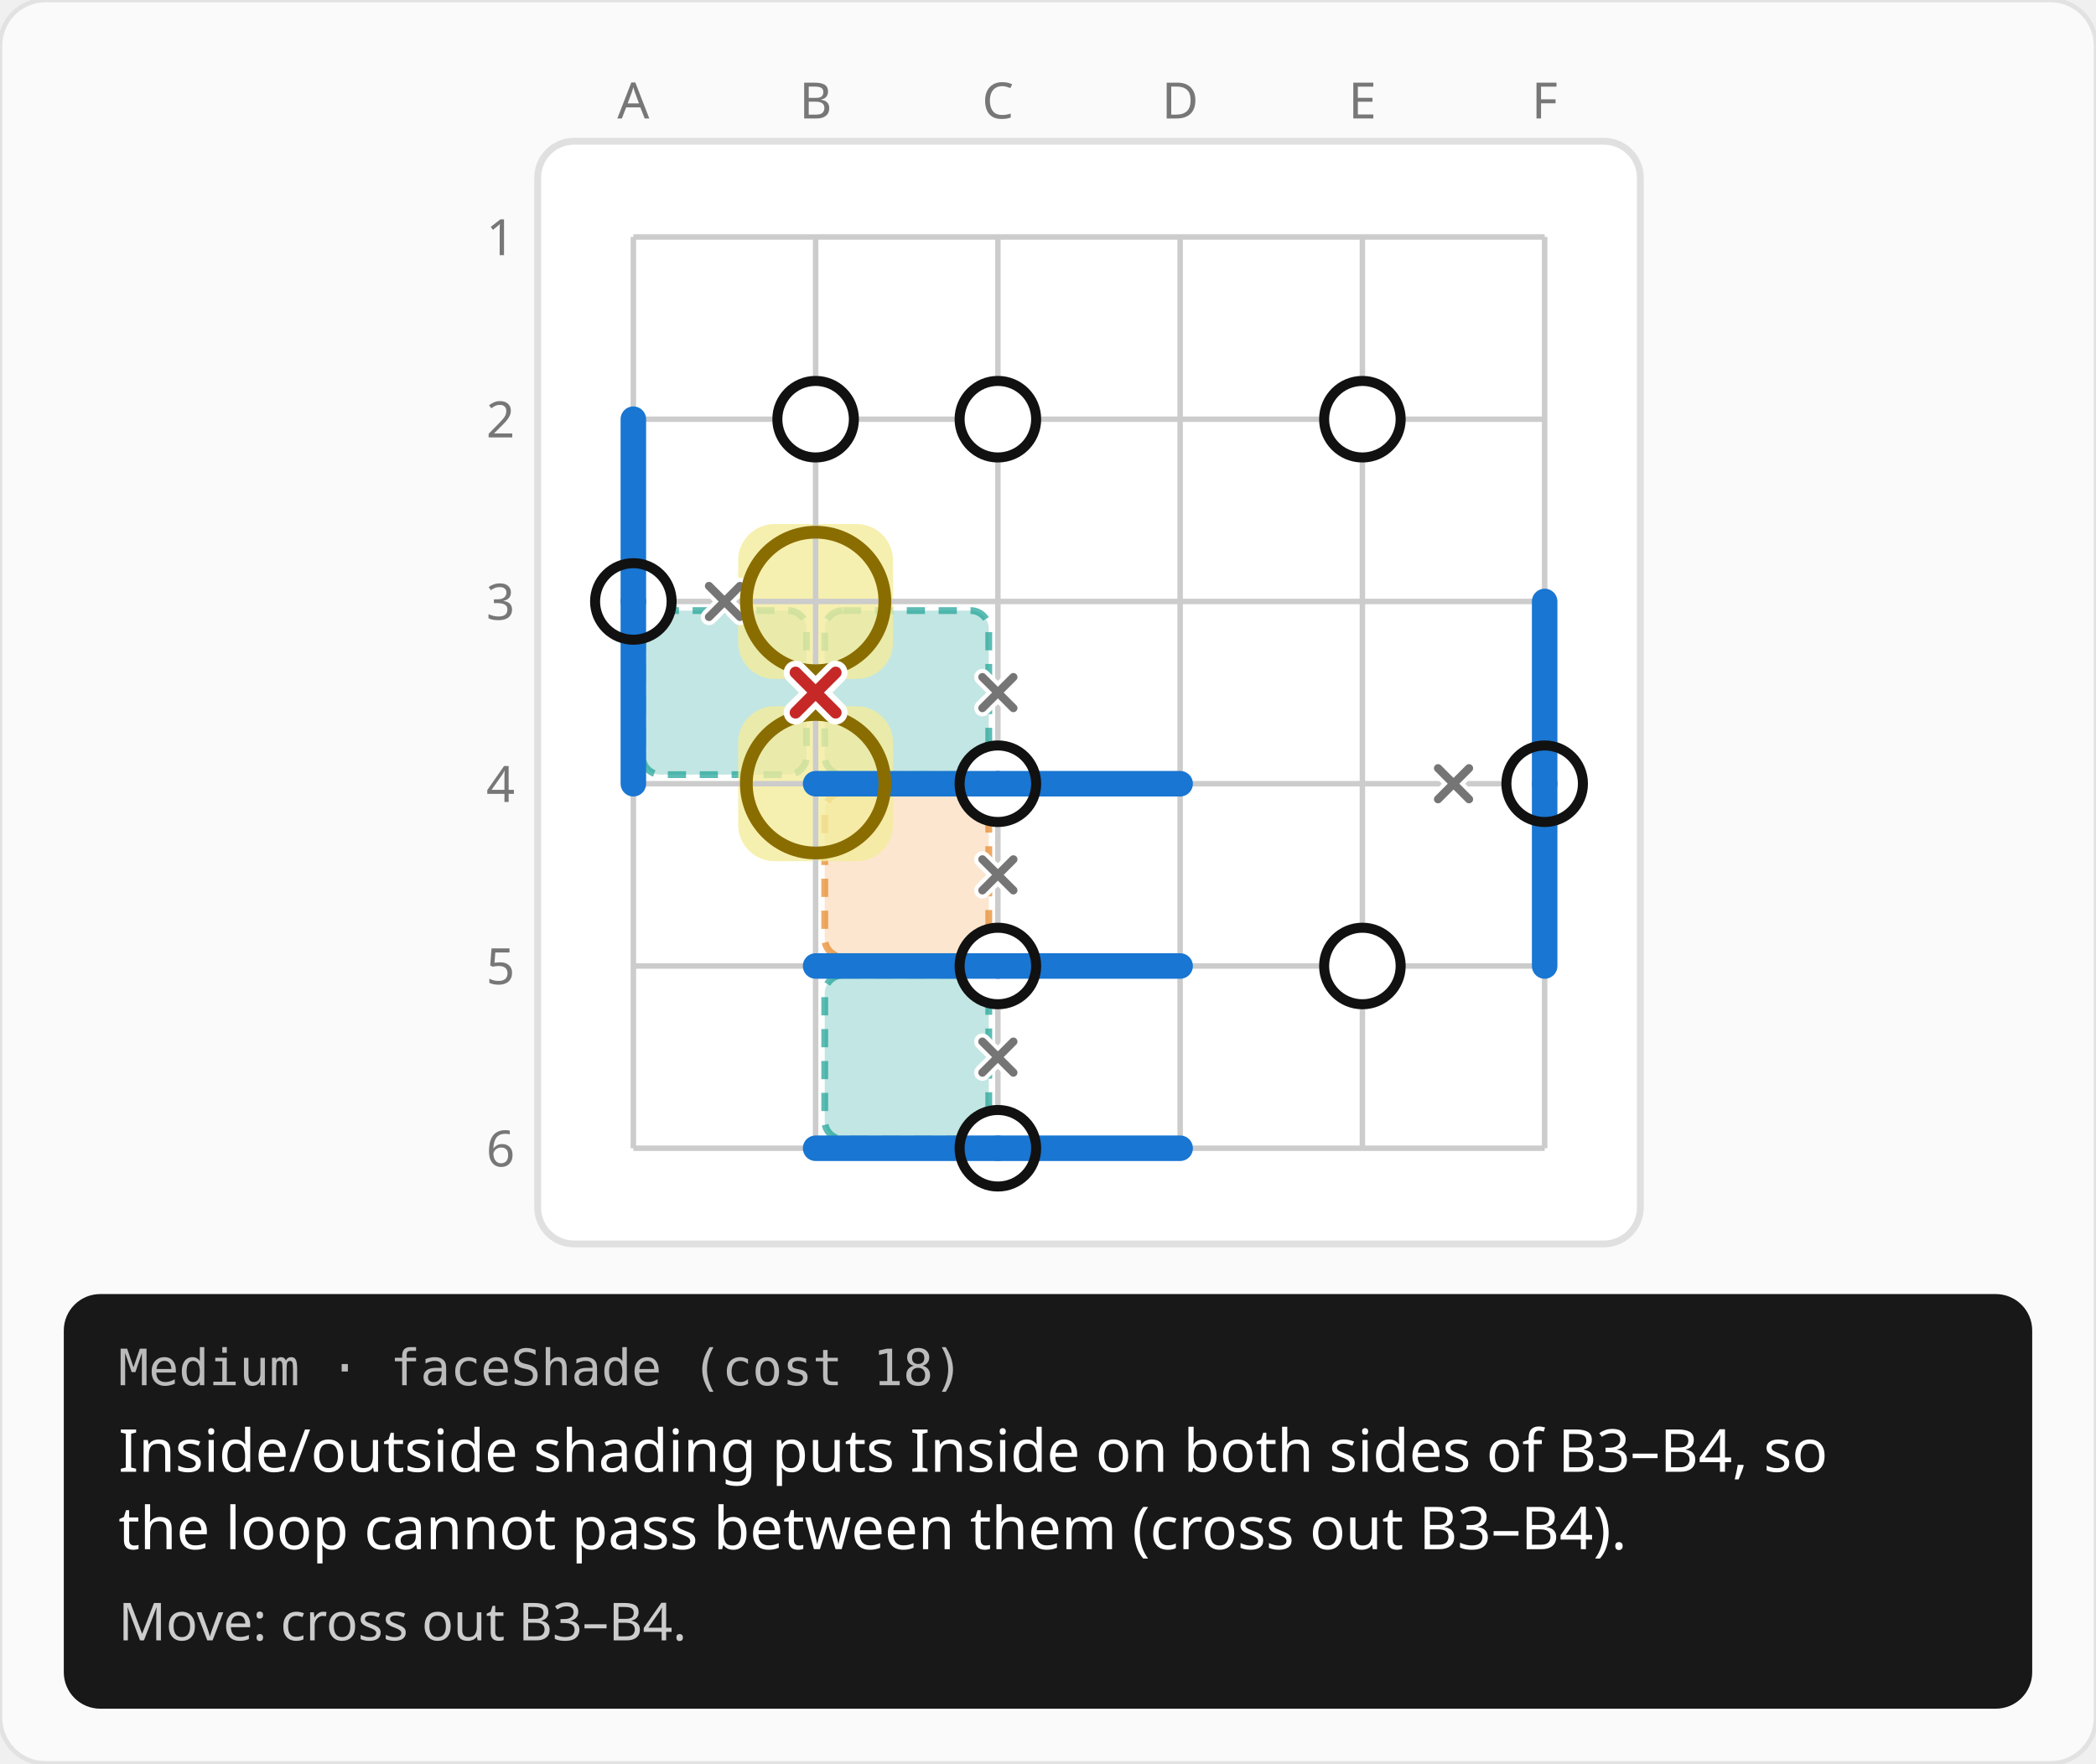
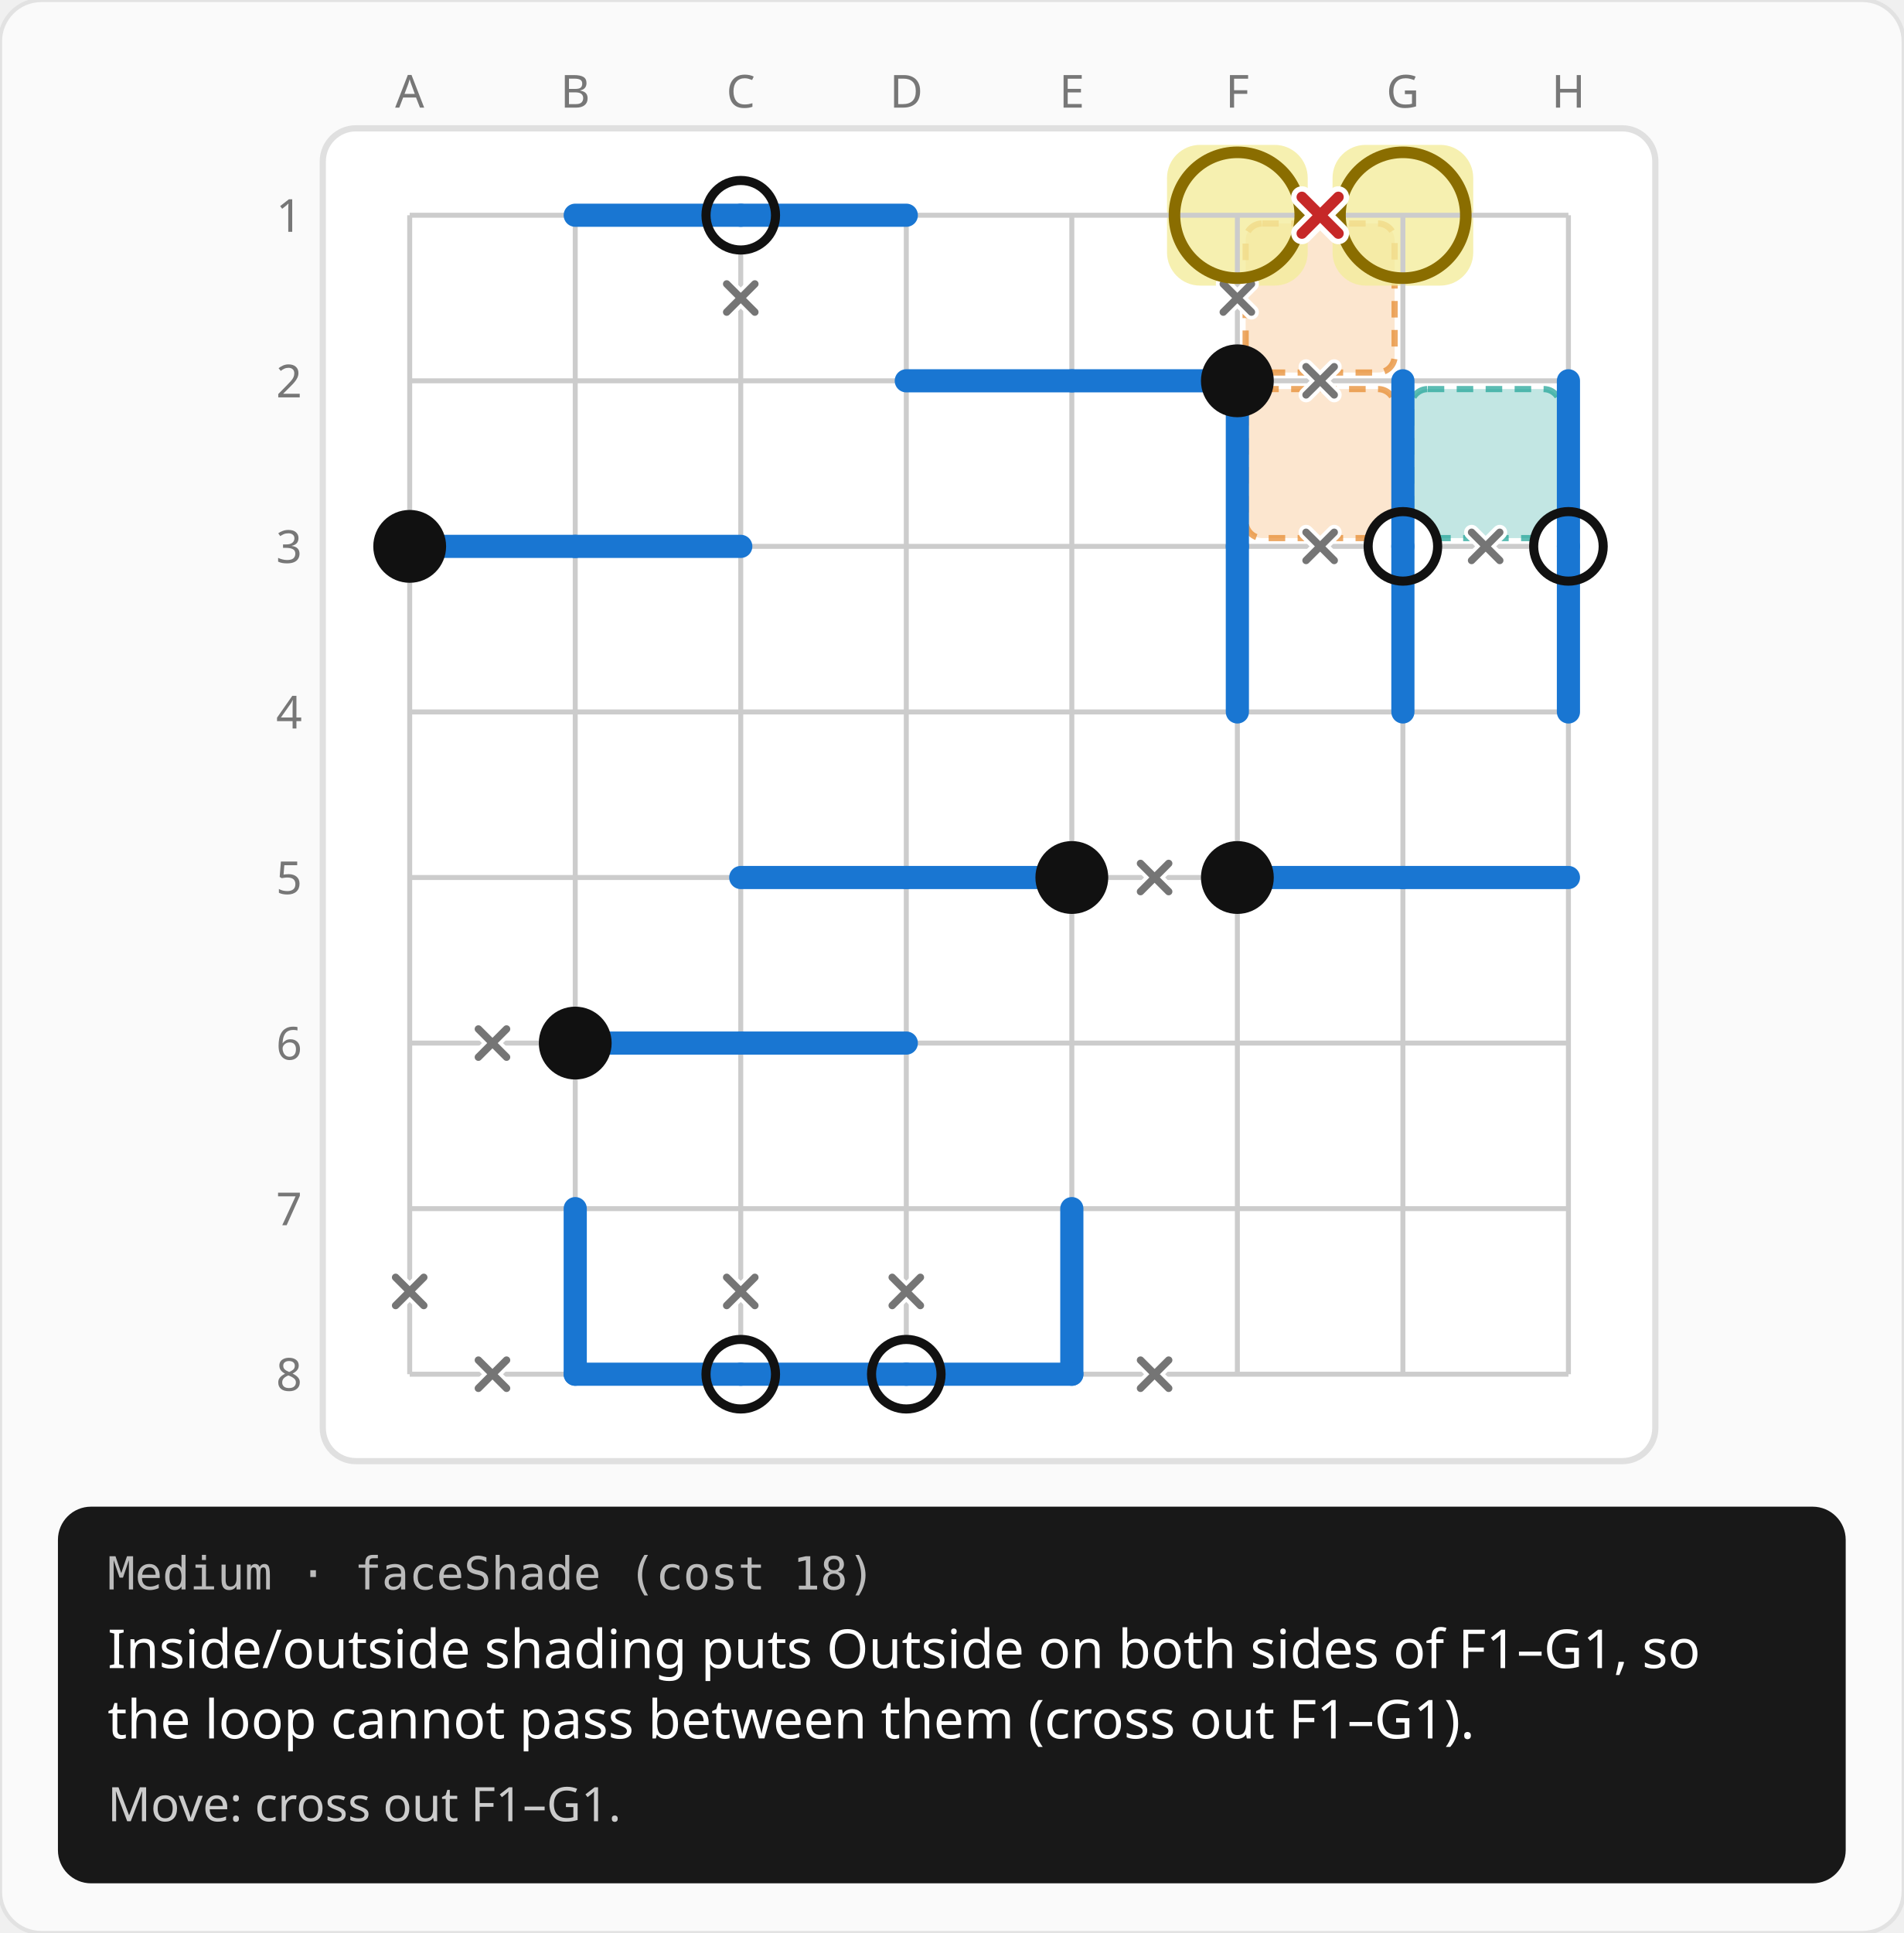
- <svg xmlns="http://www.w3.org/2000/svg" width="460" height="387" viewBox="0 0 460 387">
-   <rect width="460" height="387" rx="10" fill="#fafafa" stroke="#e2e2e2" />
+ <svg xmlns="http://www.w3.org/2000/svg" width="460" height="467" viewBox="0 0 460 467">
+   <rect width="460" height="467" rx="10" fill="#fafafa" stroke="#e2e2e2" />
  <defs>
    <pattern id="hatch" width="8" height="8" patternUnits="userSpaceOnUse" patternTransform="rotate(45)">
      <line x1="0" y1="0" x2="0" y2="8" stroke="#d55e00" stroke-width="3" opacity="0.55" />
    </pattern>
  </defs>
-   <g transform="translate(99 12)">
+   <g transform="translate(59 12)">
    <text x="40" y="14" fill="#777777" font-size="11" font-family="system-ui, sans-serif" text-anchor="middle">A</text>
    <text x="80" y="14" fill="#777777" font-size="11" font-family="system-ui, sans-serif" text-anchor="middle">B</text>
    <text x="120" y="14" fill="#777777" font-size="11" font-family="system-ui, sans-serif" text-anchor="middle">C</text>
    <text x="160" y="14" fill="#777777" font-size="11" font-family="system-ui, sans-serif" text-anchor="middle">D</text>
    <text x="200" y="14" fill="#777777" font-size="11" font-family="system-ui, sans-serif" text-anchor="middle">E</text>
    <text x="240" y="14" fill="#777777" font-size="11" font-family="system-ui, sans-serif" text-anchor="middle">F</text>
+     <text x="280" y="14" fill="#777777" font-size="11" font-family="system-ui, sans-serif" text-anchor="middle">G</text>
+     <text x="320" y="14" fill="#777777" font-size="11" font-family="system-ui, sans-serif" text-anchor="middle">H</text>
    <text x="14" y="44" fill="#777777" font-size="11" font-family="system-ui, sans-serif" text-anchor="end">1</text>
    <text x="14" y="84" fill="#777777" font-size="11" font-family="system-ui, sans-serif" text-anchor="end">2</text>
    <text x="14" y="124" fill="#777777" font-size="11" font-family="system-ui, sans-serif" text-anchor="end">3</text>
    <text x="14" y="164" fill="#777777" font-size="11" font-family="system-ui, sans-serif" text-anchor="end">4</text>
    <text x="14" y="204" fill="#777777" font-size="11" font-family="system-ui, sans-serif" text-anchor="end">5</text>
    <text x="14" y="244" fill="#777777" font-size="11" font-family="system-ui, sans-serif" text-anchor="end">6</text>
+     <text x="14" y="284" fill="#777777" font-size="11" font-family="system-ui, sans-serif" text-anchor="end">7</text>
+     <text x="14" y="324" fill="#777777" font-size="11" font-family="system-ui, sans-serif" text-anchor="end">8</text>
    <g transform="translate(18 18)">
-       <rect x="1" y="1" width="242" height="242" rx="8" fill="#ffffff" stroke="#e0e0e0" stroke-width="1.5" />
-       <rect x="24" y="104" width="36" height="36" rx="4" fill="rgba(38,166,154,0.28)" stroke="rgba(38,166,154,0.75)" stroke-width="1.5" stroke-dasharray="4 3" />
-       <rect x="64" y="184" width="36" height="36" rx="4" fill="rgba(38,166,154,0.28)" stroke="rgba(38,166,154,0.75)" stroke-width="1.5" stroke-dasharray="4 3" />
-       <rect x="64" y="104" width="36" height="36" rx="4" fill="rgba(38,166,154,0.28)" stroke="rgba(38,166,154,0.75)" stroke-width="1.5" stroke-dasharray="4 3" />
-       <rect x="64" y="144" width="36" height="36" rx="4" fill="rgba(245,166,85,0.28)" stroke="rgba(230,140,50,0.75)" stroke-width="1.5" stroke-dasharray="4 3" />
-       <rect x="45" y="85" width="34" height="34" rx="8" fill="rgba(244,236,156,0.8)" />
-       <rect x="45" y="125" width="34" height="34" rx="8" fill="rgba(244,236,156,0.8)" />
-       <line x1="22" y1="22" x2="222" y2="22" stroke="#cccccc" stroke-width="1.2" />
-       <line x1="22" y1="62" x2="222" y2="62" stroke="#cccccc" stroke-width="1.2" />
-       <line x1="22" y1="102" x2="222" y2="102" stroke="#cccccc" stroke-width="1.2" />
-       <line x1="22" y1="142" x2="222" y2="142" stroke="#cccccc" stroke-width="1.2" />
-       <line x1="22" y1="182" x2="222" y2="182" stroke="#cccccc" stroke-width="1.2" />
-       <line x1="22" y1="222" x2="222" y2="222" stroke="#cccccc" stroke-width="1.2" />
-       <line x1="22" y1="22" x2="22" y2="222" stroke="#cccccc" stroke-width="1.2" />
-       <line x1="62" y1="22" x2="62" y2="222" stroke="#cccccc" stroke-width="1.2" />
-       <line x1="102" y1="22" x2="102" y2="222" stroke="#cccccc" stroke-width="1.2" />
-       <line x1="142" y1="22" x2="142" y2="222" stroke="#cccccc" stroke-width="1.2" />
-       <line x1="182" y1="22" x2="182" y2="222" stroke="#cccccc" stroke-width="1.2" />
-       <line x1="222" y1="22" x2="222" y2="222" stroke="#cccccc" stroke-width="1.2" />
-       <circle cx="62" cy="62" r="8.4" fill="#ffffff" />
-       <circle cx="102" cy="62" r="8.4" fill="#ffffff" />
-       <circle cx="182" cy="62" r="8.4" fill="#ffffff" />
-       <circle cx="22" cy="102" r="8.4" fill="#ffffff" />
-       <circle cx="102" cy="142" r="8.4" fill="#ffffff" />
-       <circle cx="222" cy="142" r="8.4" fill="#ffffff" />
-       <circle cx="102" cy="182" r="8.4" fill="#ffffff" />
-       <circle cx="182" cy="182" r="8.4" fill="#ffffff" />
-       <circle cx="102" cy="222" r="8.4" fill="#ffffff" />
-       <line x1="22" y1="62" x2="22" y2="102" stroke="#1976d2" stroke-width="5.6" stroke-linecap="round" />
-       <line x1="22" y1="102" x2="22" y2="142" stroke="#1976d2" stroke-width="5.6" stroke-linecap="round" />
+       <rect x="1" y="1" width="322" height="322" rx="8" fill="#ffffff" stroke="#e0e0e0" stroke-width="1.5" />
+       <rect x="264" y="64" width="36" height="36" rx="4" fill="rgba(38,166,154,0.28)" stroke="rgba(38,166,154,0.75)" stroke-width="1.5" stroke-dasharray="4 3" />
+       <rect x="224" y="64" width="36" height="36" rx="4" fill="rgba(245,166,85,0.28)" stroke="rgba(230,140,50,0.75)" stroke-width="1.5" stroke-dasharray="4 3" />
+       <rect x="224" y="24" width="36" height="36" rx="4" fill="rgba(245,166,85,0.28)" stroke="rgba(230,140,50,0.75)" stroke-width="1.5" stroke-dasharray="4 3" />
+       <rect x="205" y="5" width="34" height="34" rx="8" fill="rgba(244,236,156,0.8)" />
+       <rect x="245" y="5" width="34" height="34" rx="8" fill="rgba(244,236,156,0.8)" />
+       <line x1="22" y1="22" x2="302" y2="22" stroke="#cccccc" stroke-width="1.2" />
+       <line x1="22" y1="62" x2="302" y2="62" stroke="#cccccc" stroke-width="1.2" />
+       <line x1="22" y1="102" x2="302" y2="102" stroke="#cccccc" stroke-width="1.2" />
+       <line x1="22" y1="142" x2="302" y2="142" stroke="#cccccc" stroke-width="1.2" />
+       <line x1="22" y1="182" x2="302" y2="182" stroke="#cccccc" stroke-width="1.2" />
+       <line x1="22" y1="222" x2="302" y2="222" stroke="#cccccc" stroke-width="1.2" />
+       <line x1="22" y1="262" x2="302" y2="262" stroke="#cccccc" stroke-width="1.2" />
+       <line x1="22" y1="302" x2="302" y2="302" stroke="#cccccc" stroke-width="1.2" />
+       <line x1="22" y1="22" x2="22" y2="302" stroke="#cccccc" stroke-width="1.2" />
+       <line x1="62" y1="22" x2="62" y2="302" stroke="#cccccc" stroke-width="1.2" />
+       <line x1="102" y1="22" x2="102" y2="302" stroke="#cccccc" stroke-width="1.2" />
+       <line x1="142" y1="22" x2="142" y2="302" stroke="#cccccc" stroke-width="1.2" />
+       <line x1="182" y1="22" x2="182" y2="302" stroke="#cccccc" stroke-width="1.2" />
+       <line x1="222" y1="22" x2="222" y2="302" stroke="#cccccc" stroke-width="1.2" />
+       <line x1="262" y1="22" x2="262" y2="302" stroke="#cccccc" stroke-width="1.2" />
+       <line x1="302" y1="22" x2="302" y2="302" stroke="#cccccc" stroke-width="1.2" />
+       <circle cx="102" cy="22" r="8.4" fill="#ffffff" />
+       <circle cx="262" cy="102" r="8.4" fill="#ffffff" />
+       <circle cx="302" cy="102" r="8.4" fill="#ffffff" />
+       <circle cx="102" cy="302" r="8.4" fill="#ffffff" />
+       <circle cx="142" cy="302" r="8.4" fill="#ffffff" />
+       <line x1="62" y1="22" x2="102" y2="22" stroke="#1976d2" stroke-width="5.6" stroke-linecap="round" />
+       <line x1="102" y1="22" x2="142" y2="22" stroke="#1976d2" stroke-width="5.6" stroke-linecap="round" />
+       <line x1="142" y1="62" x2="182" y2="62" stroke="#1976d2" stroke-width="5.6" stroke-linecap="round" />
+       <line x1="182" y1="62" x2="222" y2="62" stroke="#1976d2" stroke-width="5.6" stroke-linecap="round" />
+       <line x1="222" y1="62" x2="222" y2="102" stroke="#1976d2" stroke-width="5.6" stroke-linecap="round" />
+       <line x1="262" y1="62" x2="262" y2="102" stroke="#1976d2" stroke-width="5.6" stroke-linecap="round" />
+       <line x1="302" y1="62" x2="302" y2="102" stroke="#1976d2" stroke-width="5.6" stroke-linecap="round" />
+       <line x1="22" y1="102" x2="62" y2="102" stroke="#1976d2" stroke-width="5.6" stroke-linecap="round" />
+       <line x1="62" y1="102" x2="102" y2="102" stroke="#1976d2" stroke-width="5.6" stroke-linecap="round" />
      <line x1="222" y1="102" x2="222" y2="142" stroke="#1976d2" stroke-width="5.6" stroke-linecap="round" />
-       <line x1="62" y1="142" x2="102" y2="142" stroke="#1976d2" stroke-width="5.6" stroke-linecap="round" />
-       <line x1="102" y1="142" x2="142" y2="142" stroke="#1976d2" stroke-width="5.6" stroke-linecap="round" />
-       <line x1="222" y1="142" x2="222" y2="182" stroke="#1976d2" stroke-width="5.6" stroke-linecap="round" />
-       <line x1="62" y1="182" x2="102" y2="182" stroke="#1976d2" stroke-width="5.6" stroke-linecap="round" />
+       <line x1="262" y1="102" x2="262" y2="142" stroke="#1976d2" stroke-width="5.6" stroke-linecap="round" />
+       <line x1="302" y1="102" x2="302" y2="142" stroke="#1976d2" stroke-width="5.6" stroke-linecap="round" />
      <line x1="102" y1="182" x2="142" y2="182" stroke="#1976d2" stroke-width="5.6" stroke-linecap="round" />
+       <line x1="142" y1="182" x2="182" y2="182" stroke="#1976d2" stroke-width="5.6" stroke-linecap="round" />
+       <line x1="222" y1="182" x2="262" y2="182" stroke="#1976d2" stroke-width="5.6" stroke-linecap="round" />
+       <line x1="262" y1="182" x2="302" y2="182" stroke="#1976d2" stroke-width="5.6" stroke-linecap="round" />
      <line x1="62" y1="222" x2="102" y2="222" stroke="#1976d2" stroke-width="5.6" stroke-linecap="round" />
      <line x1="102" y1="222" x2="142" y2="222" stroke="#1976d2" stroke-width="5.6" stroke-linecap="round" />
-       <circle cx="62" cy="62" r="8.4" fill="none" stroke="#111111" stroke-width="2.2" />
-       <circle cx="102" cy="62" r="8.4" fill="none" stroke="#111111" stroke-width="2.2" />
-       <circle cx="182" cy="62" r="8.4" fill="none" stroke="#111111" stroke-width="2.2" />
-       <circle cx="22" cy="102" r="8.4" fill="none" stroke="#111111" stroke-width="2.2" />
-       <circle cx="102" cy="142" r="8.4" fill="none" stroke="#111111" stroke-width="2.2" />
-       <circle cx="222" cy="142" r="8.4" fill="none" stroke="#111111" stroke-width="2.2" />
-       <circle cx="102" cy="182" r="8.4" fill="none" stroke="#111111" stroke-width="2.2" />
-       <circle cx="182" cy="182" r="8.4" fill="none" stroke="#111111" stroke-width="2.2" />
-       <circle cx="102" cy="222" r="8.4" fill="none" stroke="#111111" stroke-width="2.2" />
-       <path d="M38.6 98.6L45.4 105.4M38.6 105.4L45.4 98.6" stroke="#ffffff" stroke-width="3.6" stroke-linecap="round" />
-       <path d="M38.6 98.6L45.4 105.4M38.6 105.4L45.4 98.6" stroke="#757575" stroke-width="1.8" stroke-linecap="round" />
-       <path d="M98.6 118.6L105.4 125.4M98.6 125.4L105.4 118.6" stroke="#ffffff" stroke-width="3.6" stroke-linecap="round" />
-       <path d="M98.6 118.6L105.4 125.4M98.6 125.4L105.4 118.6" stroke="#757575" stroke-width="1.8" stroke-linecap="round" />
-       <path d="M98.6 158.6L105.4 165.4M98.6 165.4L105.4 158.6" stroke="#ffffff" stroke-width="3.6" stroke-linecap="round" />
-       <path d="M98.6 158.6L105.4 165.4M98.6 165.4L105.4 158.6" stroke="#757575" stroke-width="1.8" stroke-linecap="round" />
-       <path d="M198.6 138.6L205.4 145.4M198.6 145.4L205.4 138.6" stroke="#ffffff" stroke-width="3.6" stroke-linecap="round" />
-       <path d="M198.6 138.6L205.4 145.4M198.6 145.4L205.4 138.6" stroke="#757575" stroke-width="1.8" stroke-linecap="round" />
-       <path d="M98.6 198.6L105.4 205.4M98.6 205.4L105.4 198.6" stroke="#ffffff" stroke-width="3.6" stroke-linecap="round" />
-       <path d="M98.6 198.6L105.4 205.4M98.6 205.4L105.4 198.6" stroke="#757575" stroke-width="1.8" stroke-linecap="round" />
-       <circle cx="62" cy="102" r="15.2" fill="none" stroke="#8a6d00" stroke-width="2.8" />
-       <circle cx="62" cy="142" r="15.2" fill="none" stroke="#8a6d00" stroke-width="2.8" />
-       <path d="M57.6 117.6L66.4 126.4M57.6 126.4L66.4 117.6" stroke="#ffffff" stroke-width="5.2" stroke-linecap="round" />
-       <path d="M57.6 117.6L66.4 126.4M57.6 126.4L66.4 117.6" stroke="#c62828" stroke-width="2.6" stroke-linecap="round" />
+       <line x1="62" y1="262" x2="62" y2="302" stroke="#1976d2" stroke-width="5.6" stroke-linecap="round" />
+       <line x1="182" y1="262" x2="182" y2="302" stroke="#1976d2" stroke-width="5.6" stroke-linecap="round" />
+       <line x1="62" y1="302" x2="102" y2="302" stroke="#1976d2" stroke-width="5.6" stroke-linecap="round" />
+       <line x1="102" y1="302" x2="142" y2="302" stroke="#1976d2" stroke-width="5.6" stroke-linecap="round" />
+       <line x1="142" y1="302" x2="182" y2="302" stroke="#1976d2" stroke-width="5.6" stroke-linecap="round" />
+       <circle cx="102" cy="22" r="8.4" fill="none" stroke="#111111" stroke-width="2.2" />
+       <circle cx="222" cy="62" r="8.8" fill="#111111" />
+       <circle cx="22" cy="102" r="8.8" fill="#111111" />
+       <circle cx="262" cy="102" r="8.4" fill="none" stroke="#111111" stroke-width="2.2" />
+       <circle cx="302" cy="102" r="8.4" fill="none" stroke="#111111" stroke-width="2.2" />
+       <circle cx="182" cy="182" r="8.8" fill="#111111" />
+       <circle cx="222" cy="182" r="8.8" fill="#111111" />
+       <circle cx="62" cy="222" r="8.8" fill="#111111" />
+       <circle cx="102" cy="302" r="8.4" fill="none" stroke="#111111" stroke-width="2.2" />
+       <circle cx="142" cy="302" r="8.4" fill="none" stroke="#111111" stroke-width="2.2" />
+       <path d="M98.6 38.6L105.4 45.4M98.6 45.4L105.4 38.6" stroke="#ffffff" stroke-width="3.6" stroke-linecap="round" />
+       <path d="M98.6 38.6L105.4 45.4M98.6 45.4L105.4 38.6" stroke="#757575" stroke-width="1.8" stroke-linecap="round" />
+       <path d="M218.6 38.6L225.4 45.4M218.6 45.4L225.4 38.6" stroke="#ffffff" stroke-width="3.6" stroke-linecap="round" />
+       <path d="M218.6 38.6L225.4 45.4M218.6 45.4L225.4 38.6" stroke="#757575" stroke-width="1.8" stroke-linecap="round" />
+       <path d="M238.6 58.6L245.4 65.4M238.6 65.4L245.4 58.6" stroke="#ffffff" stroke-width="3.6" stroke-linecap="round" />
+       <path d="M238.6 58.6L245.4 65.4M238.6 65.4L245.4 58.6" stroke="#757575" stroke-width="1.8" stroke-linecap="round" />
+       <path d="M238.6 98.6L245.4 105.4M238.6 105.4L245.4 98.6" stroke="#ffffff" stroke-width="3.6" stroke-linecap="round" />
+       <path d="M238.6 98.6L245.4 105.4M238.6 105.4L245.4 98.6" stroke="#757575" stroke-width="1.8" stroke-linecap="round" />
+       <path d="M278.6 98.6L285.4 105.4M278.6 105.4L285.4 98.6" stroke="#ffffff" stroke-width="3.6" stroke-linecap="round" />
+       <path d="M278.6 98.6L285.4 105.4M278.6 105.4L285.4 98.6" stroke="#757575" stroke-width="1.8" stroke-linecap="round" />
+       <path d="M198.6 178.6L205.4 185.4M198.6 185.4L205.4 178.6" stroke="#ffffff" stroke-width="3.6" stroke-linecap="round" />
+       <path d="M198.6 178.6L205.4 185.4M198.6 185.4L205.4 178.6" stroke="#757575" stroke-width="1.8" stroke-linecap="round" />
+       <path d="M38.6 218.6L45.4 225.4M38.6 225.4L45.4 218.6" stroke="#ffffff" stroke-width="3.6" stroke-linecap="round" />
+       <path d="M38.6 218.6L45.4 225.4M38.6 225.4L45.4 218.6" stroke="#757575" stroke-width="1.8" stroke-linecap="round" />
+       <path d="M18.6 278.6L25.4 285.4M18.6 285.4L25.4 278.6" stroke="#ffffff" stroke-width="3.6" stroke-linecap="round" />
+       <path d="M18.6 278.6L25.4 285.4M18.6 285.4L25.4 278.6" stroke="#757575" stroke-width="1.8" stroke-linecap="round" />
+       <path d="M98.6 278.6L105.4 285.4M98.6 285.4L105.4 278.6" stroke="#ffffff" stroke-width="3.6" stroke-linecap="round" />
+       <path d="M98.6 278.6L105.4 285.4M98.6 285.4L105.4 278.6" stroke="#757575" stroke-width="1.8" stroke-linecap="round" />
+       <path d="M138.6 278.6L145.4 285.4M138.6 285.4L145.4 278.6" stroke="#ffffff" stroke-width="3.6" stroke-linecap="round" />
+       <path d="M138.6 278.6L145.4 285.4M138.6 285.4L145.4 278.6" stroke="#757575" stroke-width="1.8" stroke-linecap="round" />
+       <path d="M38.6 298.6L45.4 305.4M38.6 305.4L45.4 298.6" stroke="#ffffff" stroke-width="3.6" stroke-linecap="round" />
+       <path d="M38.6 298.6L45.4 305.4M38.6 305.4L45.4 298.6" stroke="#757575" stroke-width="1.8" stroke-linecap="round" />
+       <path d="M198.6 298.6L205.4 305.4M198.6 305.4L205.4 298.6" stroke="#ffffff" stroke-width="3.6" stroke-linecap="round" />
+       <path d="M198.6 298.6L205.4 305.4M198.6 305.4L205.4 298.6" stroke="#757575" stroke-width="1.8" stroke-linecap="round" />
+       <circle cx="222" cy="22" r="15.2" fill="none" stroke="#8a6d00" stroke-width="2.8" />
+       <circle cx="262" cy="22" r="15.2" fill="none" stroke="#8a6d00" stroke-width="2.8" />
+       <path d="M237.6 17.6L246.4 26.4M237.6 26.4L246.4 17.6" stroke="#ffffff" stroke-width="5.2" stroke-linecap="round" />
+       <path d="M237.6 17.6L246.4 26.4M237.6 26.4L246.4 17.6" stroke="#c62828" stroke-width="2.6" stroke-linecap="round" />
    </g>
  </g>
-   <rect x="14" y="284" width="432" height="91" rx="8" fill="#181818" />
-   <text x="26" y="304" fill="#bbbbbb" font-size="11" font-family="ui-monospace, Menlo, monospace">Medium · faceShade (cost 18)</text>
-   <text x="26" y="323" fill="#ffffff" font-size="13" font-family="system-ui, sans-serif">Inside/outside shading puts Inside on both sides of B3–B4, so</text>
-   <text x="26" y="340" fill="#ffffff" font-size="13" font-family="system-ui, sans-serif">the loop cannot pass between them (cross out B3–B4).</text>
-   <text x="26" y="360" fill="#cccccc" font-size="11.5" font-family="system-ui, sans-serif">Move: cross out B3–B4.</text>
+   <rect x="14" y="364" width="432" height="91" rx="8" fill="#181818" />
+   <text x="26" y="384" fill="#bbbbbb" font-size="11" font-family="ui-monospace, Menlo, monospace">Medium · faceShade (cost 18)</text>
+   <text x="26" y="403" fill="#ffffff" font-size="13" font-family="system-ui, sans-serif">Inside/outside shading puts Outside on both sides of F1–G1, so</text>
+   <text x="26" y="420" fill="#ffffff" font-size="13" font-family="system-ui, sans-serif">the loop cannot pass between them (cross out F1–G1).</text>
+   <text x="26" y="440" fill="#cccccc" font-size="11.5" font-family="system-ui, sans-serif">Move: cross out F1–G1.</text>
</svg>
